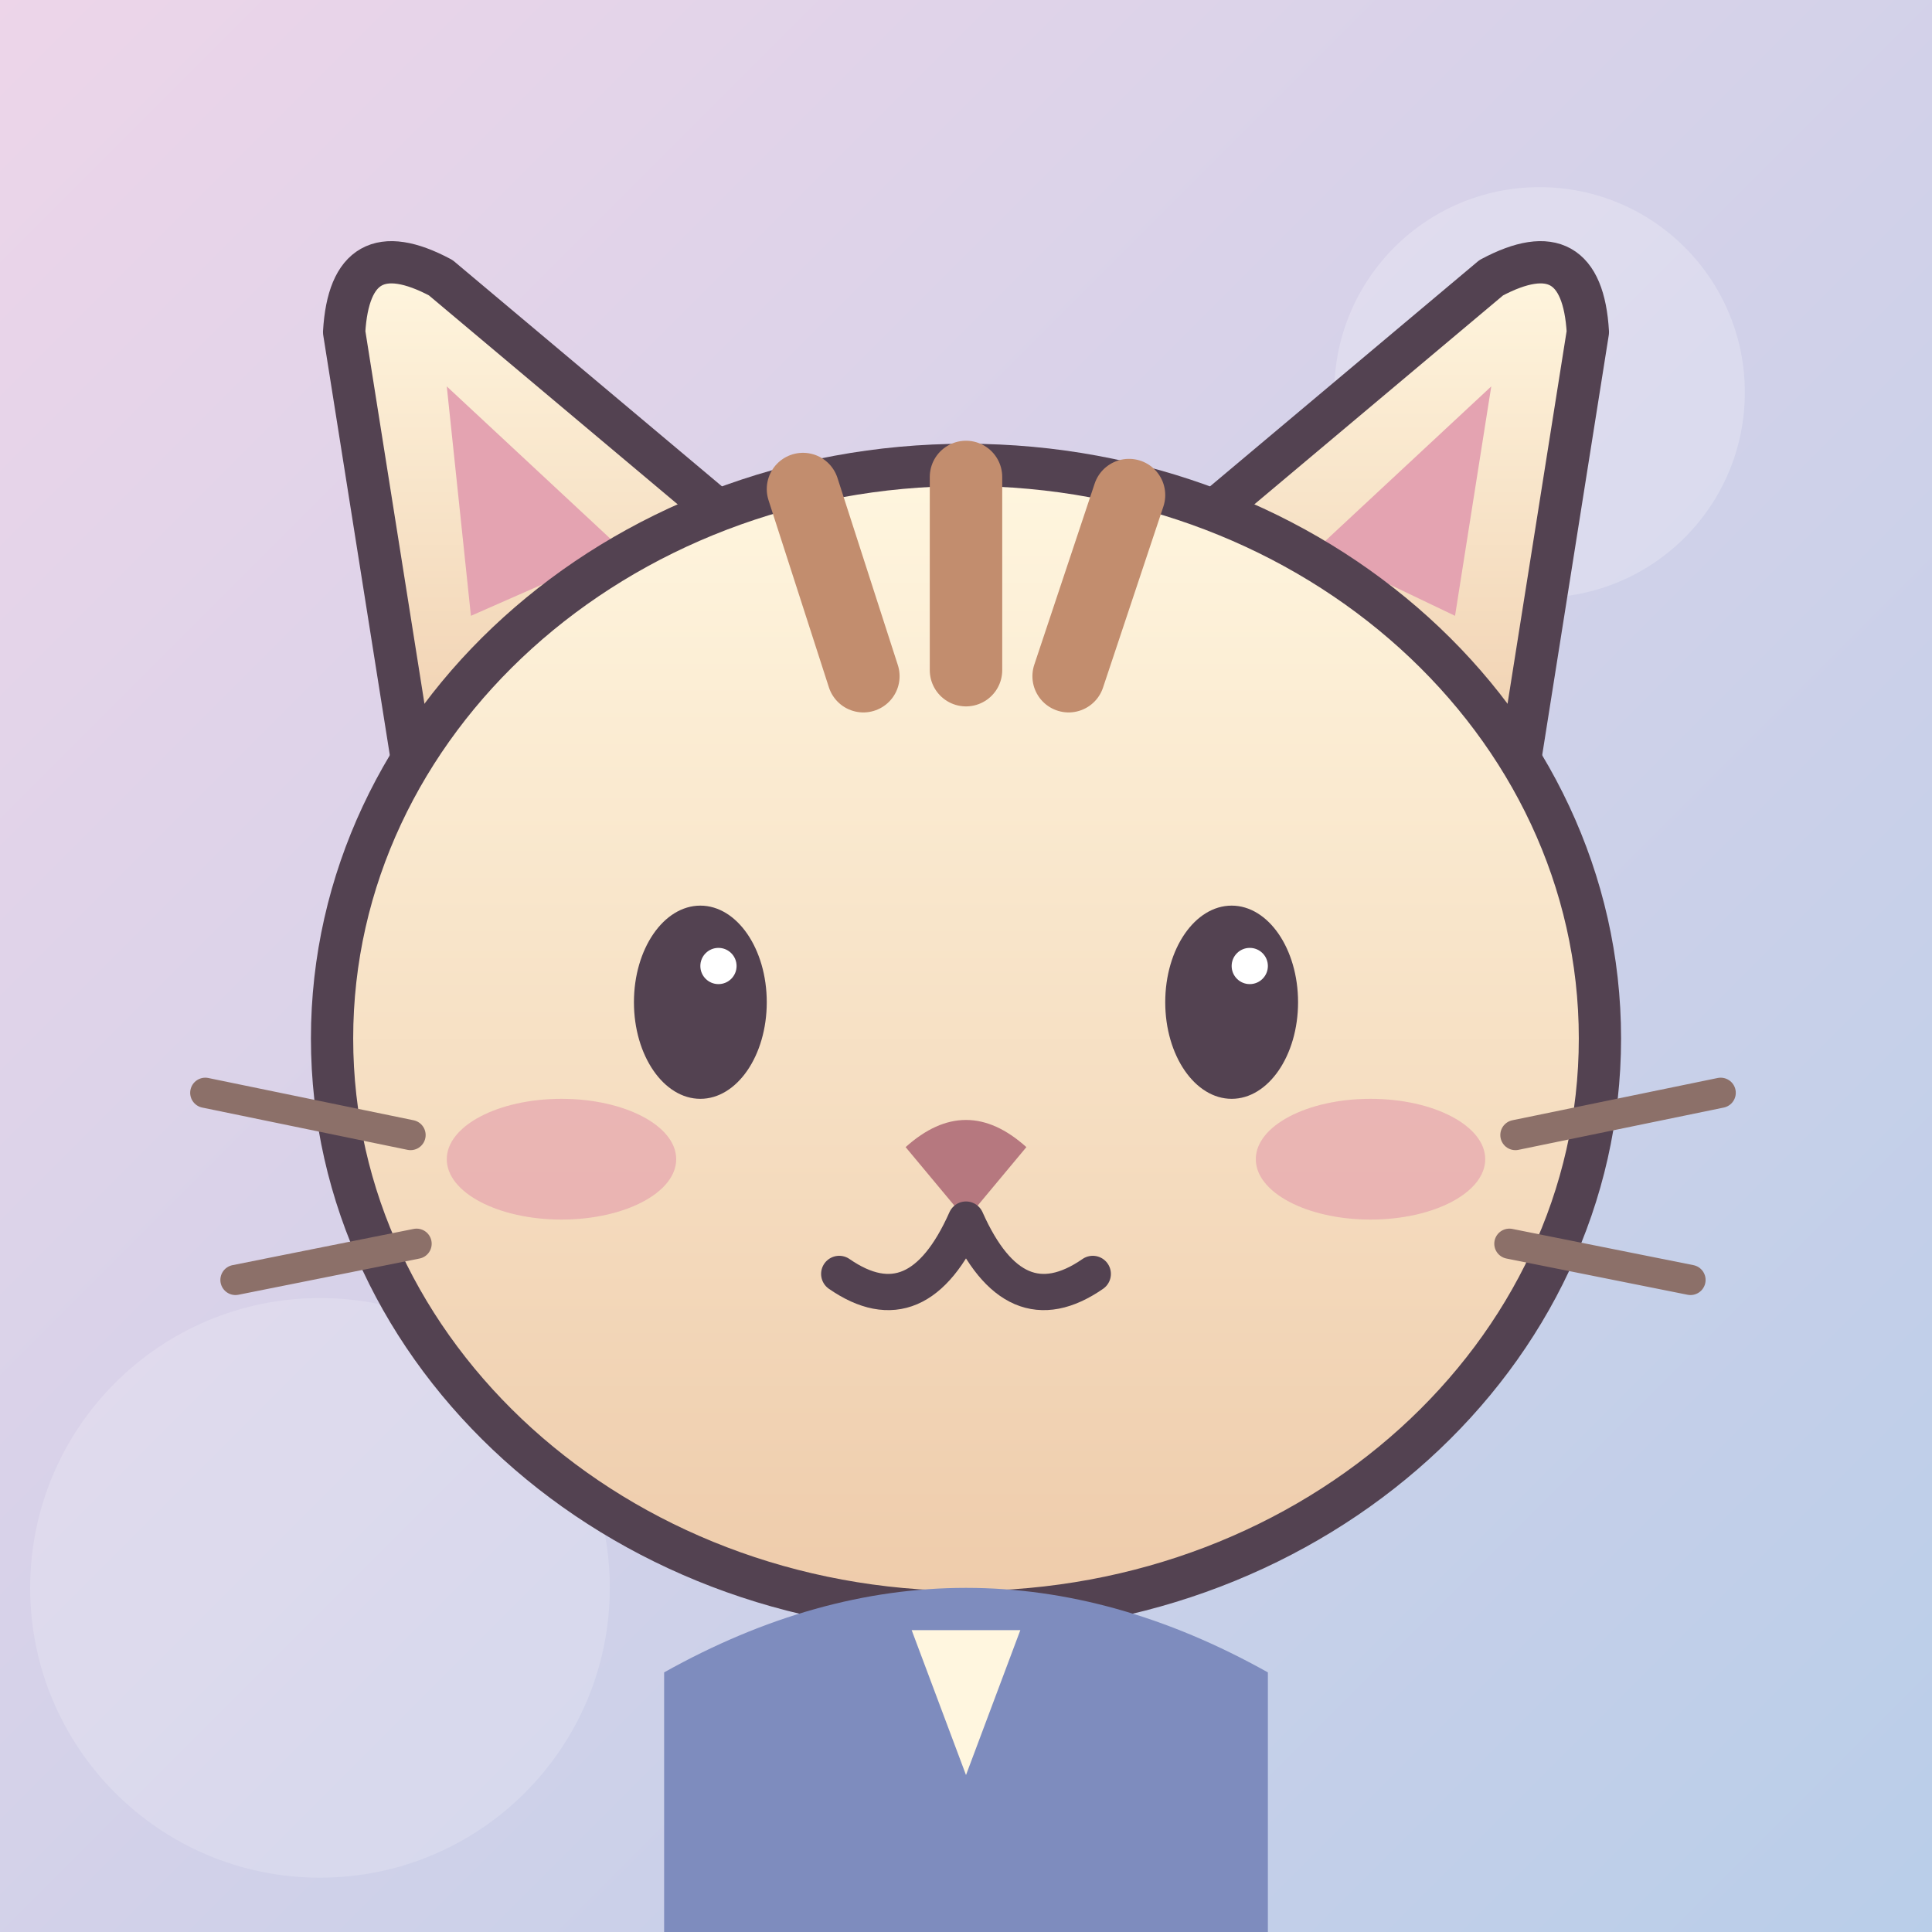
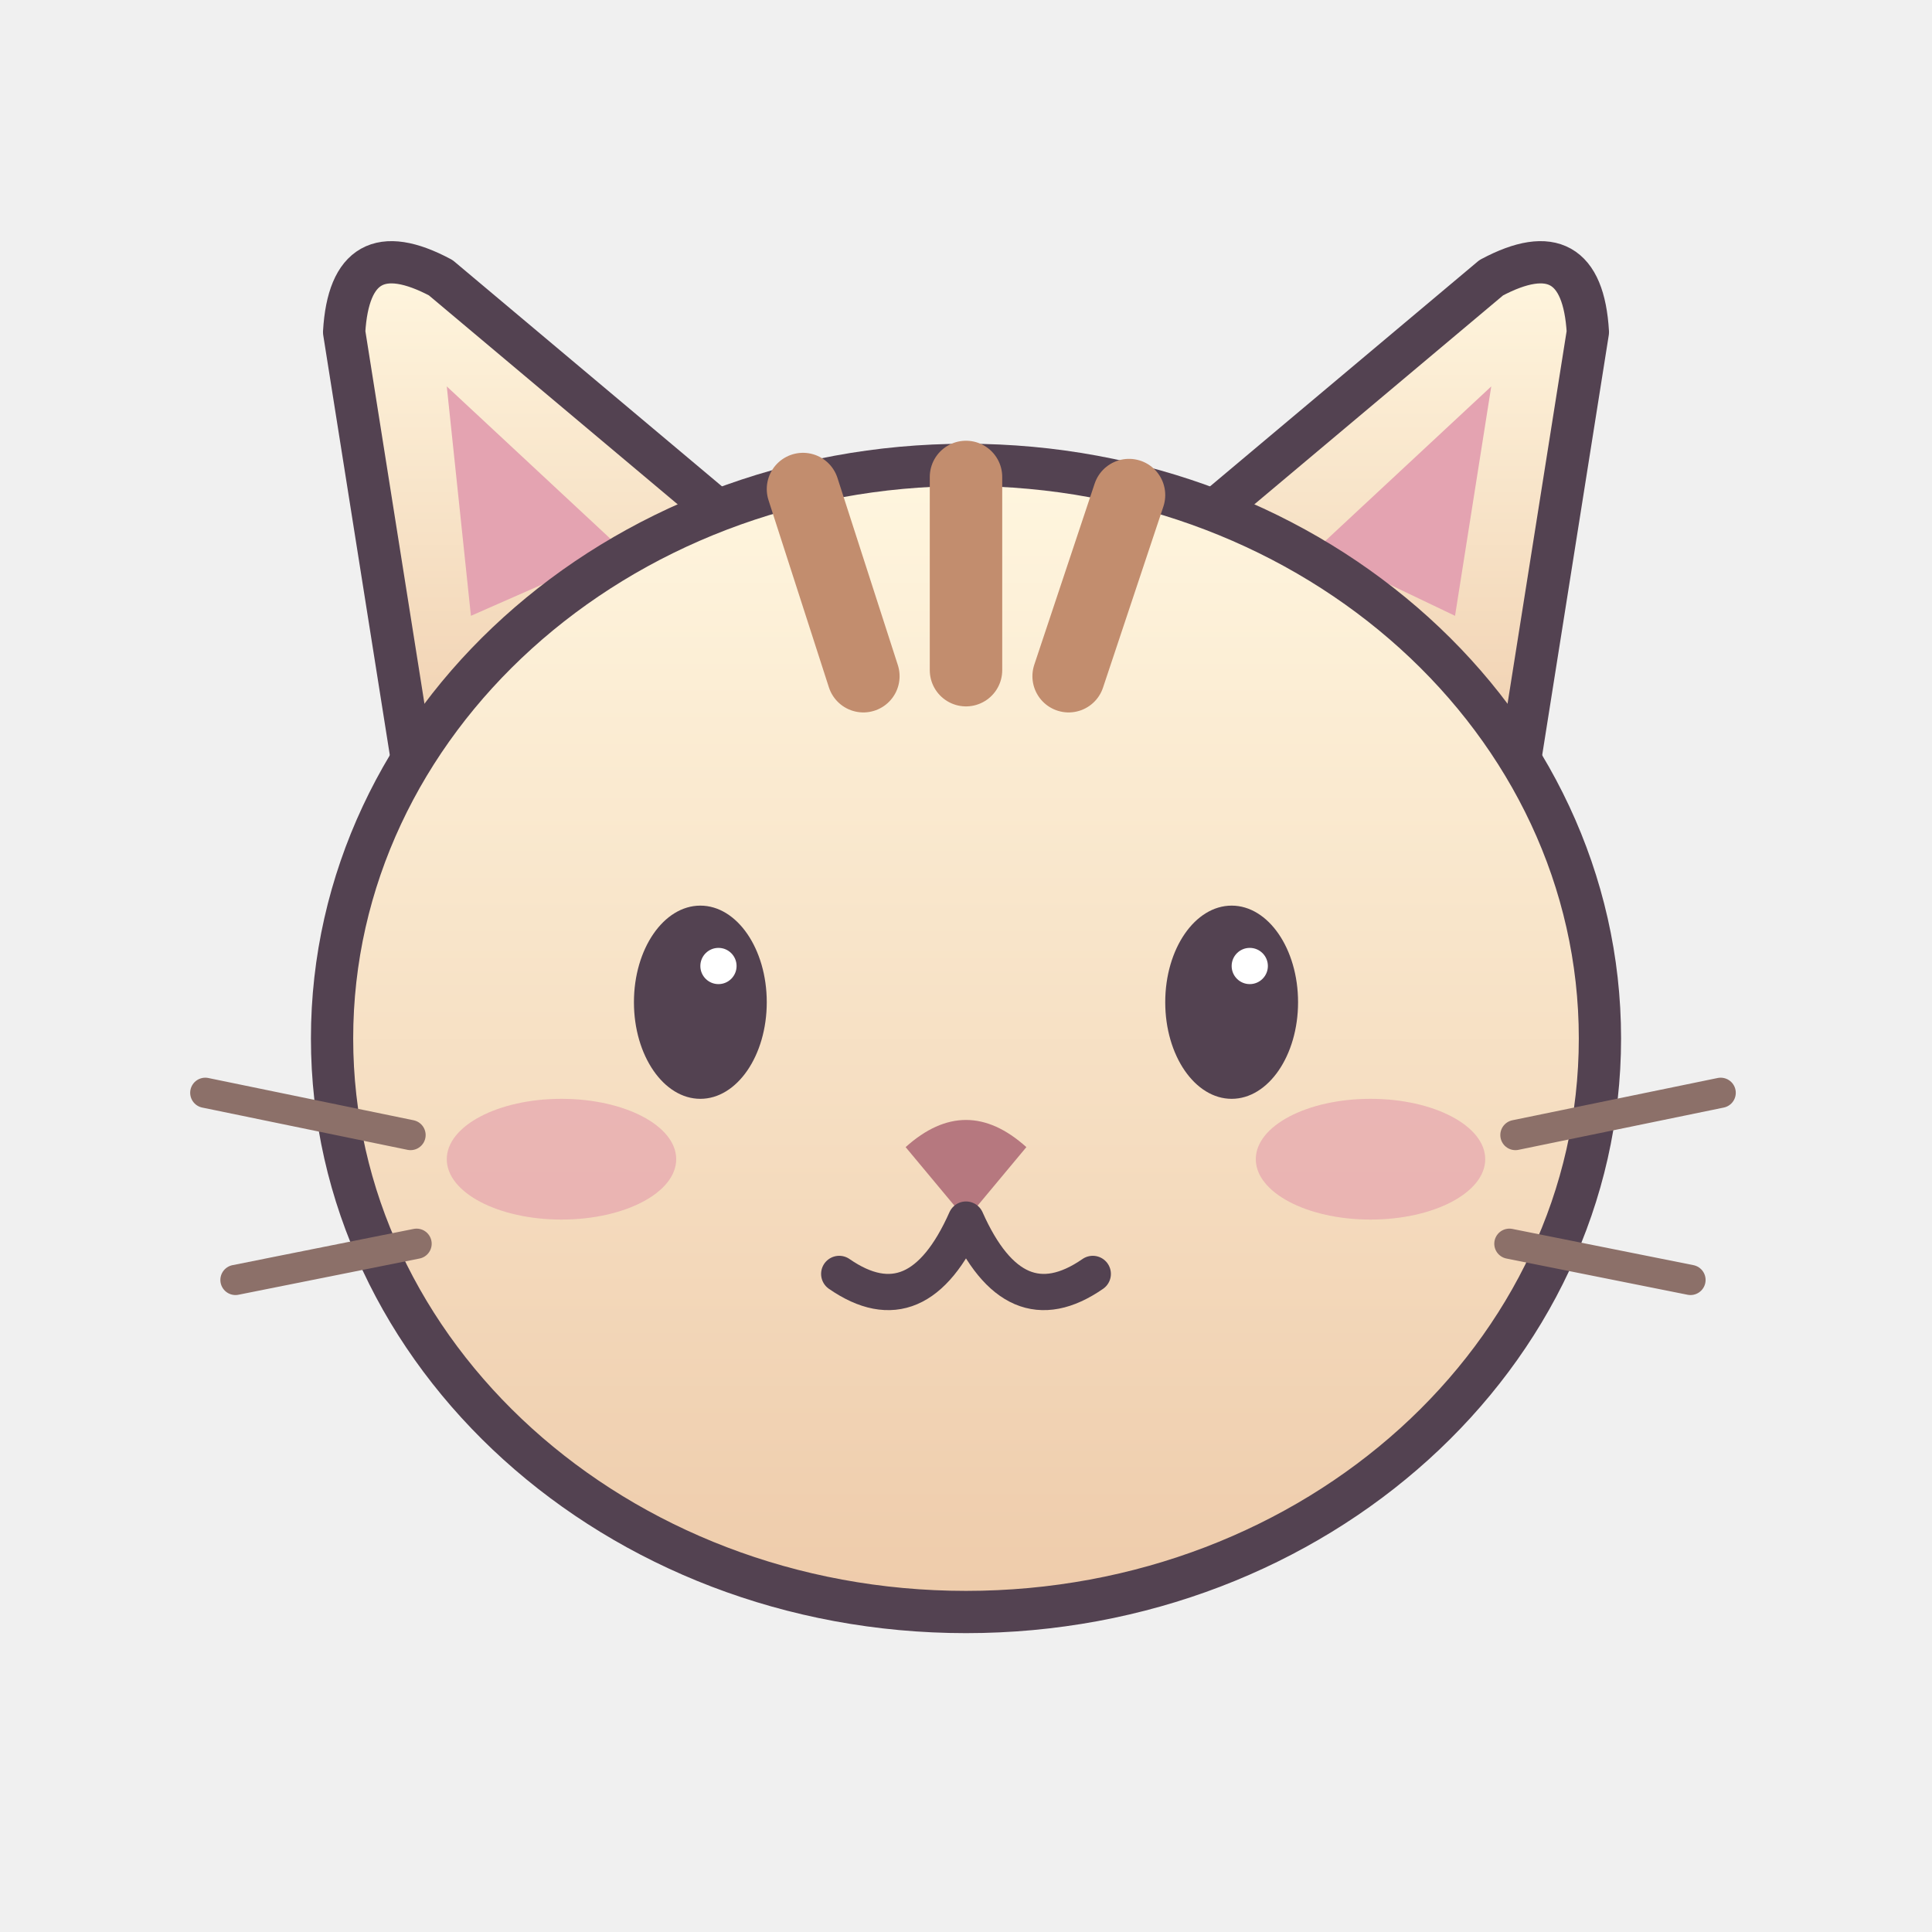
<svg xmlns="http://www.w3.org/2000/svg" viewBox="0 0 320 320">
  <defs>
-     <linearGradient id="bg" x2="1" y2="1">
-       <stop stop-color="#edd5e9" />
-       <stop offset="1" stop-color="#b9cee9" />
-     </linearGradient>
    <linearGradient id="fur" x2="0" y2="1">
      <stop stop-color="#fff6df" />
      <stop offset="1" stop-color="#eecbaa" />
    </linearGradient>
  </defs>
-   <path fill="url(#bg)" d="M0 0h320v320H0z" />
-   <circle cx="255" cy="65" r="34" fill="#fff" opacity=".23" />
-   <circle cx="53" cy="263" r="48" fill="#fff" opacity=".18" />
  <path d="M70 137L57 55Q58 38 73 46L123 88M197 88L247 46Q262 38 263 55L250 137" fill="url(#fur)" stroke="#534251" stroke-width="7" stroke-linejoin="round" />
  <path d="M78 102L74 64L103 91M218 91L247 64L241 102" fill="#e4a3b1" />
  <ellipse cx="160" cy="172" rx="105" ry="95" fill="url(#fur)" stroke="#534251" stroke-width="7" />
  <path d="M133 81l10 31M160 79v32M187 82l-10 30" stroke="#c28d6e" stroke-width="12" stroke-linecap="round" />
  <ellipse cx="116" cy="166" rx="11" ry="16" fill="#534251" />
  <ellipse cx="204" cy="166" rx="11" ry="16" fill="#534251" />
  <circle cx="119" cy="160" r="3" fill="#fff" />
  <circle cx="207" cy="160" r="3" fill="#fff" />
  <ellipse cx="93" cy="192" rx="19" ry="10" fill="#e5a4ae" opacity=".7" />
  <ellipse cx="227" cy="192" rx="19" ry="10" fill="#e5a4ae" opacity=".7" />
  <path d="M150 190q10-9 20 0l-10 12z" fill="#b6787f" />
  <path d="M160 202q-8 18-21 9m21-9q8 18 21 9" fill="none" stroke="#534251" stroke-width="6" stroke-linecap="round" />
  <path d="M68 188l-34-7m35 25l-30 6m212-24l34-7m-35 25l30 6" stroke="#8c7069" stroke-width="5" stroke-linecap="round" />
-   <path d="M110 277q50-28 100 0v43H110z" fill="#7e8cbe" />
-   <path d="M151 270l9 24 9-24" fill="#fff6df" />
</svg>
